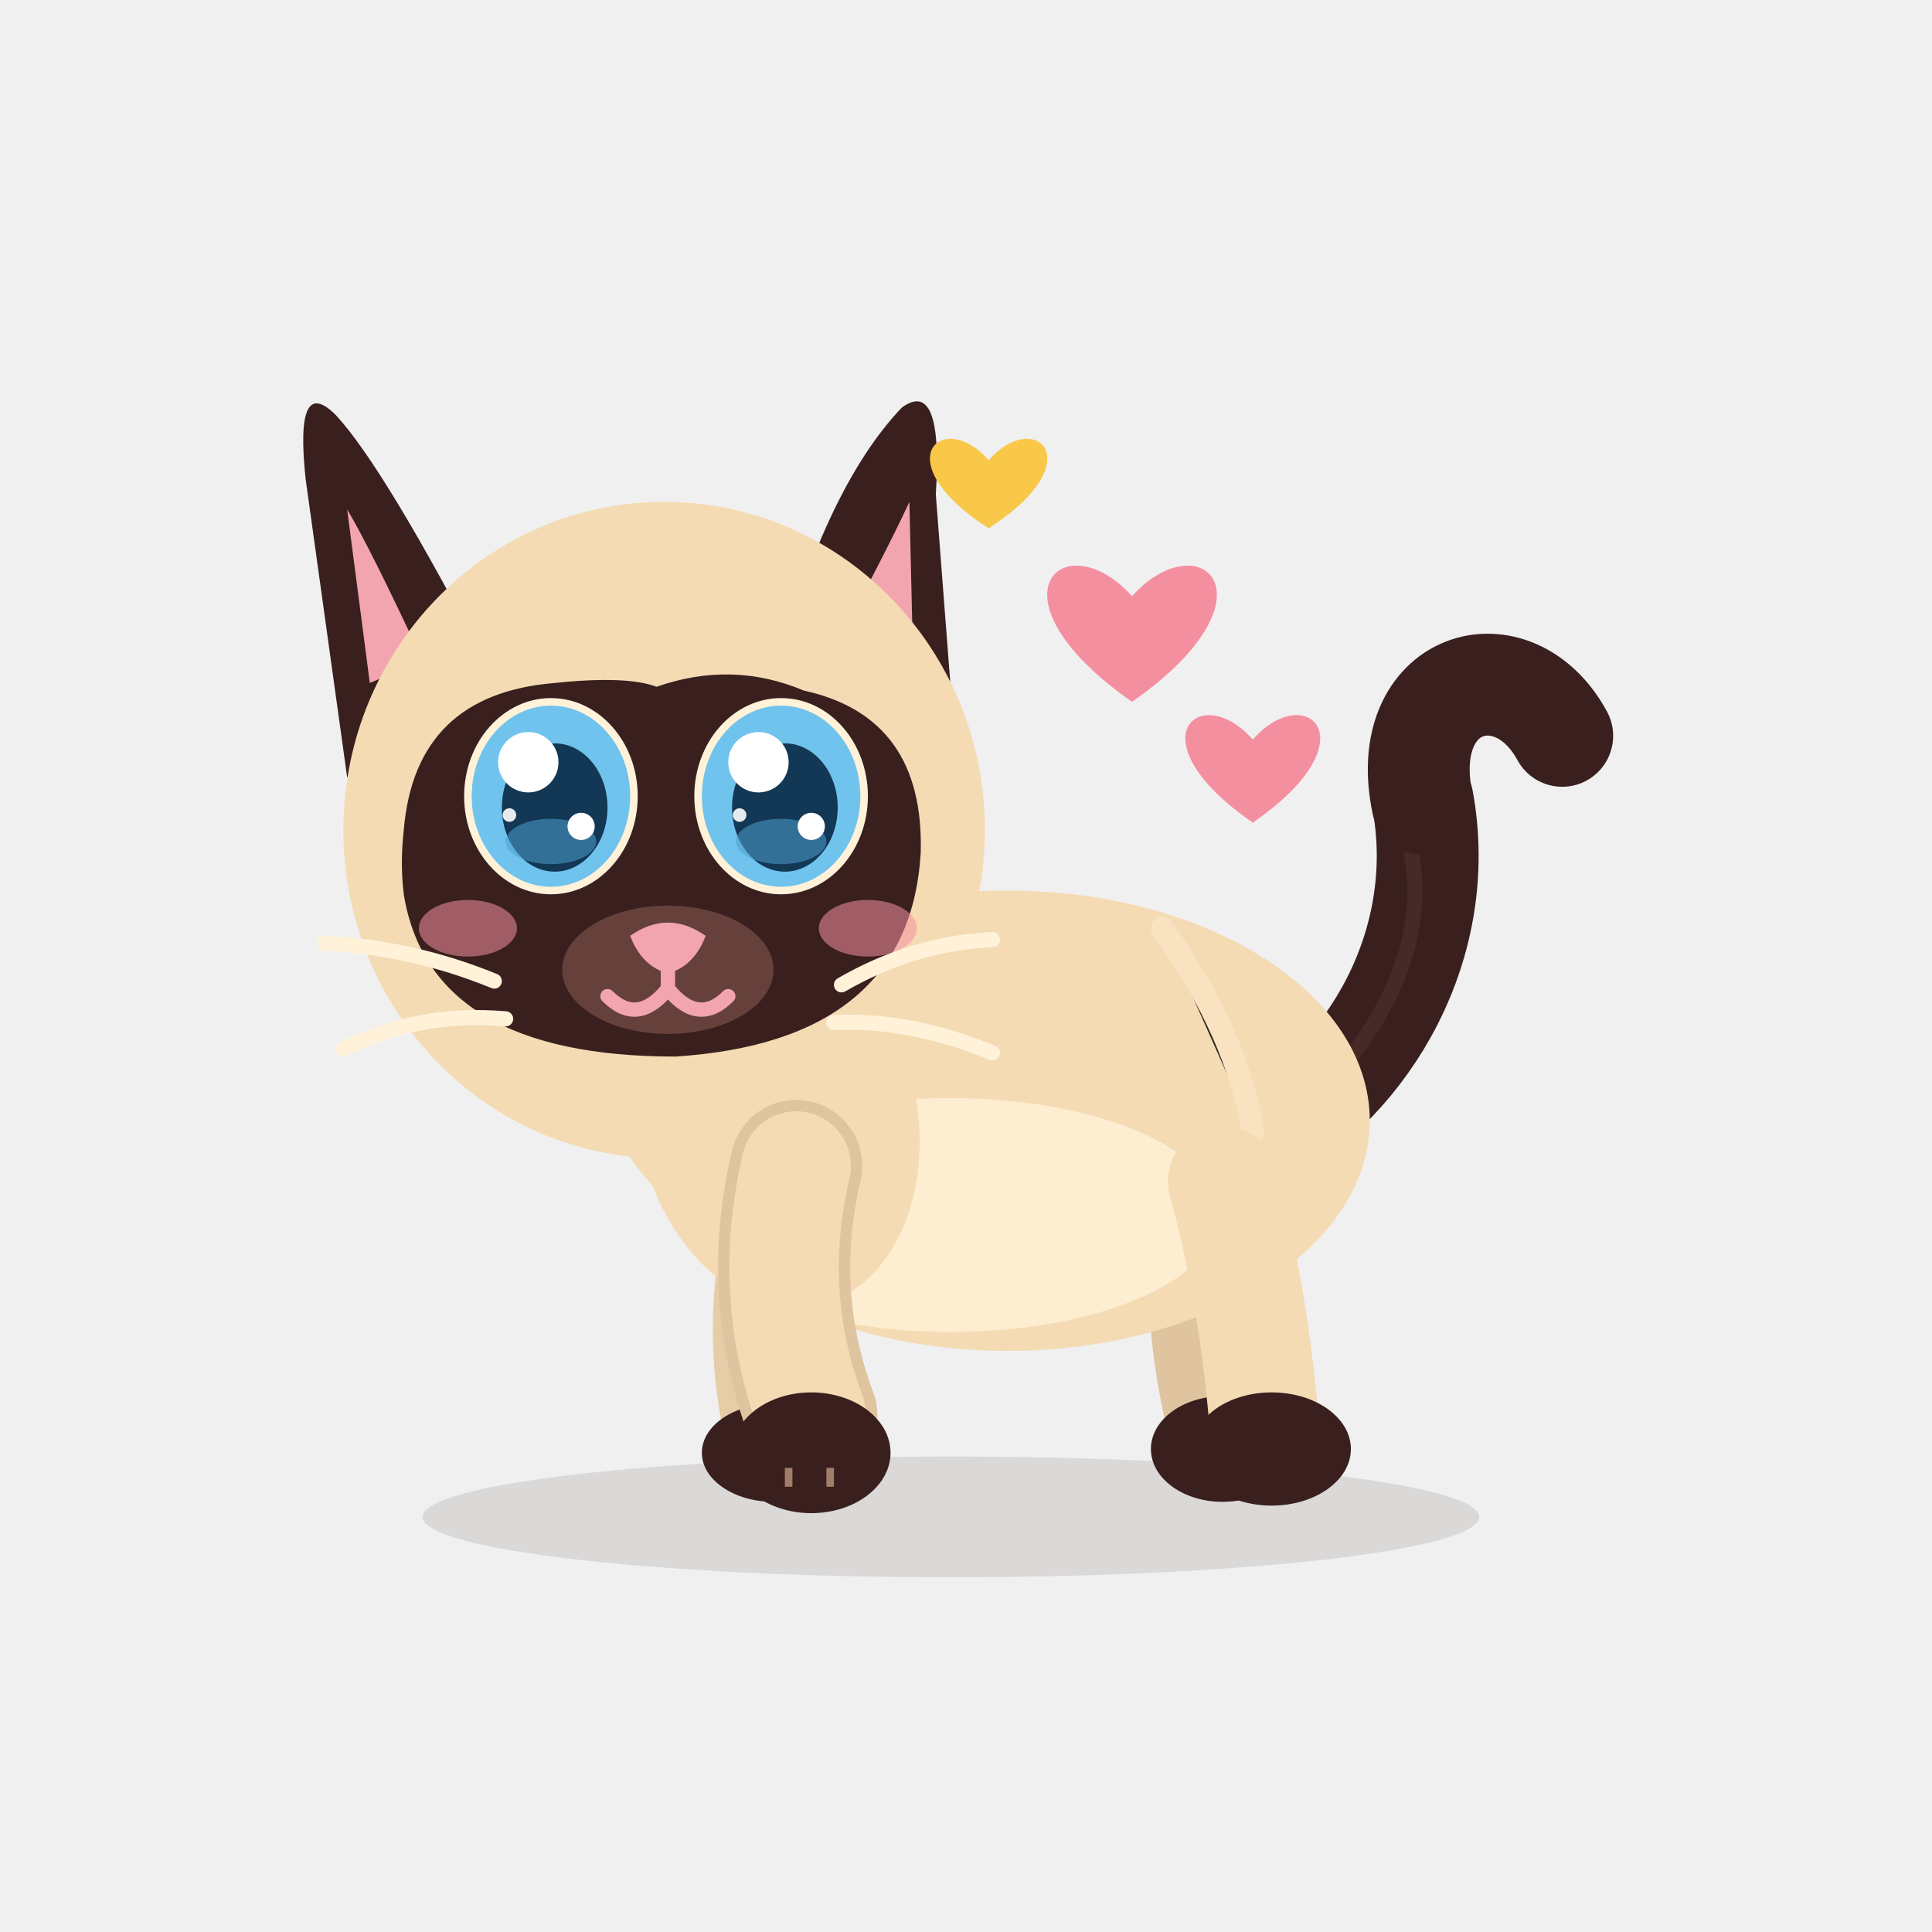
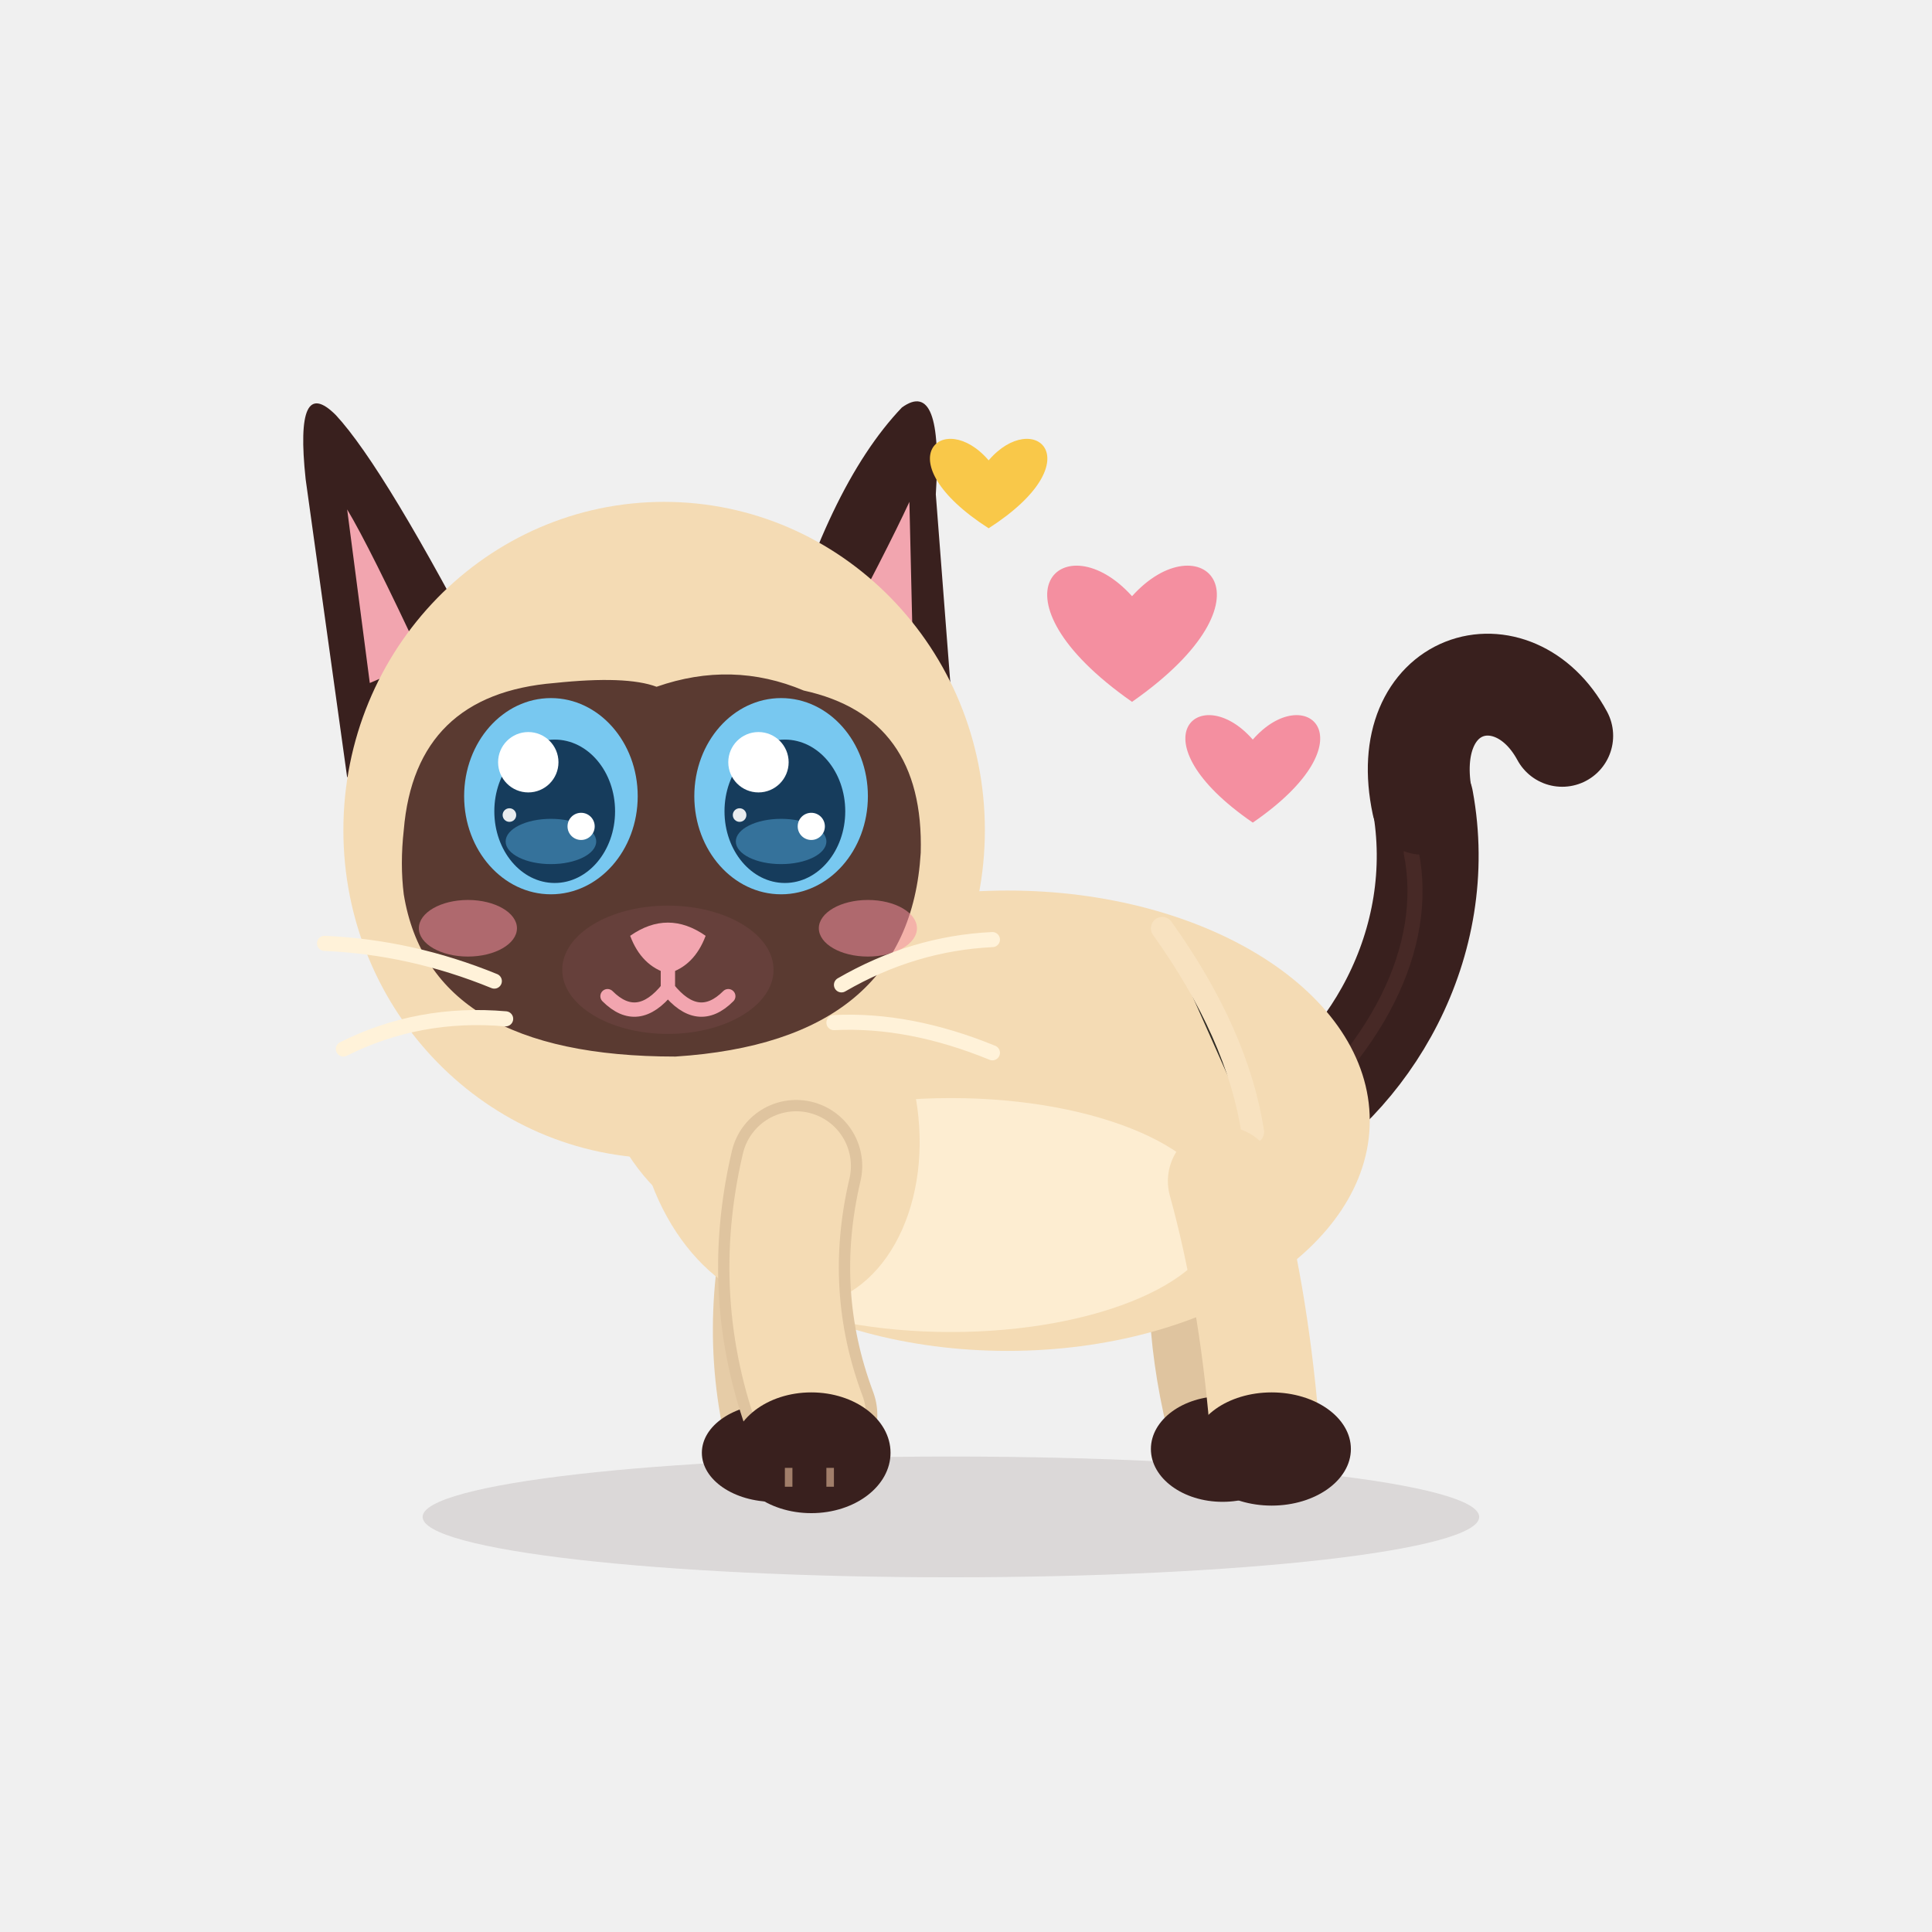
<svg xmlns="http://www.w3.org/2000/svg" viewBox="0 0 512 512" width="512" height="512" role="img" aria-label="Azami V4.4 · Caresse">
  <style>
*{animation-fill-mode:both}
#character{transform-box:view-box;transform-origin:255px 402px}#core{transform-box:view-box;transform-origin:268px 330px}#neck{transform-box:view-box;transform-origin:196px 300px}#head{transform-box:view-box;transform-origin:178px 290px}#ear-left{transform-box:view-box;transform-origin:112px 170px}#ear-right{transform-box:view-box;transform-origin:231px 170px}#tail{transform-box:view-box;transform-origin:339px 296px}#tail-tip{transform-box:view-box;transform-origin:377px 214px}#eye-l{transform-box:view-box;transform-origin:146px 211px}#eye-r{transform-box:view-box;transform-origin:207px 211px}#pupils-l{transform-box:view-box;transform-origin:146px 211px}#pupils-r{transform-box:view-box;transform-origin:207px 211px}#mouth-open{transform-box:view-box;transform-origin:177px 262px}#blush{transform-box:view-box;transform-origin:177px 245px}#front-near{transform-box:view-box;transform-origin:210px 312px}#front-far{transform-box:view-box;transform-origin:210px 312px}#whiskers{transform-box:view-box;transform-origin:177px 262px}
#head{animation:c-head 2.5s 1 both}
@keyframes c-head{0.0%{transform:translate(0px,0px) rotate(0deg) scale(1,1);animation-timing-function:cubic-bezier(.5,0,.75,0)}5.6%{transform:translate(0px,3px) rotate(-3deg) scale(1.02,0.97);animation-timing-function:cubic-bezier(.34,1.56,.64,1)}16.8%{transform:translate(7px,-4px) rotate(13deg) scale(0.97,1.03);animation-timing-function:cubic-bezier(.2,.8,.3,1)}24.8%{transform:translate(9px,-3px) rotate(15deg) scale(1.06,0.95);animation-timing-function:cubic-bezier(.45,0,.55,1)}36.0%{transform:translate(6px,-5px) rotate(11deg) scale(1.03,0.98);animation-timing-function:cubic-bezier(.45,0,.55,1)}48.0%{transform:translate(9px,-3px) rotate(15deg) scale(1.06,0.95);animation-timing-function:cubic-bezier(.45,0,.55,1)}60.0%{transform:translate(7px,-4px) rotate(12deg) scale(1.03,0.98);animation-timing-function:cubic-bezier(.45,0,.55,1)}74.0%{transform:translate(8px,-3px) rotate(14deg) scale(1.05,0.96);animation-timing-function:cubic-bezier(.5,0,.75,0)}82.0%{transform:translate(-1px,1px) rotate(-3deg) scale(0.98,1.02);animation-timing-function:cubic-bezier(.34,1.56,.64,1)}92.0%{transform:translate(0px,0px) rotate(1deg) scale(1,1);animation-timing-function:cubic-bezier(.2,.8,.3,1)}100.0%{transform:translate(0px,0px) rotate(0deg) scale(1,1);animation-timing-function:linear}}
#neck{animation:c-neck 2.5s 1 both}
@keyframes c-neck{0.0%{transform:translate(0px,0px) rotate(0deg) scale(1,1);animation-timing-function:cubic-bezier(.5,0,.75,0)}16.8%{transform:translate(4px,-3px) rotate(5deg) scale(1,1);animation-timing-function:cubic-bezier(.45,0,.55,1)}74.0%{transform:translate(4px,-3px) rotate(5deg) scale(1,1);animation-timing-function:cubic-bezier(.34,1.56,.64,1)}88.0%{transform:translate(0px,0px) rotate(0deg) scale(1,1);animation-timing-function:linear}100.0%{transform:translate(0px,0px) rotate(0deg) scale(1,1);animation-timing-function:linear}}
#core{animation:c-core 2.5s 1 both}
@keyframes c-core{0.0%{transform:translate(0px,0px) rotate(0deg) scale(1,1);animation-timing-function:cubic-bezier(.5,0,.75,0)}5.6%{transform:translate(0px,2px) rotate(0deg) scale(1.02,0.97);animation-timing-function:cubic-bezier(.34,1.56,.64,1)}20.0%{transform:translate(2px,-2px) rotate(2deg) scale(0.99,1.02);animation-timing-function:cubic-bezier(.45,0,.55,1)}74.0%{transform:translate(2px,-2px) rotate(2deg) scale(0.99,1.02);animation-timing-function:cubic-bezier(.34,1.56,.64,1)}88.0%{transform:translate(0px,0px) rotate(0deg) scale(1,1);animation-timing-function:linear}100.0%{transform:translate(0px,0px) rotate(0deg) scale(1,1);animation-timing-function:linear}}
#character{animation:c-purr 2.5s 1 both}
@keyframes c-purr{0.0%{transform:translate(0px,0px) rotate(0deg) scale(1,1);animation-timing-function:linear}24.0%{transform:translate(0px,0px) rotate(0deg) scale(1,1);animation-timing-function:linear}26.0%{transform:translate(0px,0px) rotate(0.9deg) scale(1,1);animation-timing-function:linear}28.0%{transform:translate(0px,0px) rotate(-0.9deg) scale(1,1);animation-timing-function:linear}30.0%{transform:translate(0px,0px) rotate(0.9deg) scale(1,1);animation-timing-function:linear}32.0%{transform:translate(0px,0px) rotate(-0.9deg) scale(1,1);animation-timing-function:linear}34.0%{transform:translate(0px,0px) rotate(0.9deg) scale(1,1);animation-timing-function:linear}36.0%{transform:translate(0px,0px) rotate(-0.9deg) scale(1,1);animation-timing-function:linear}38.0%{transform:translate(0px,0px) rotate(0.9deg) scale(1,1);animation-timing-function:linear}40.0%{transform:translate(0px,0px) rotate(-0.9deg) scale(1,1);animation-timing-function:linear}42.0%{transform:translate(0px,0px) rotate(0.9deg) scale(1,1);animation-timing-function:linear}44.0%{transform:translate(0px,0px) rotate(-0.9deg) scale(1,1);animation-timing-function:linear}46.0%{transform:translate(0px,0px) rotate(0.9deg) scale(1,1);animation-timing-function:linear}48.0%{transform:translate(0px,0px) rotate(-0.9deg) scale(1,1);animation-timing-function:linear}50.0%{transform:translate(0px,0px) rotate(0.9deg) scale(1,1);animation-timing-function:linear}52.0%{transform:translate(0px,0px) rotate(-0.9deg) scale(1,1);animation-timing-function:linear}54.0%{transform:translate(0px,0px) rotate(0.9deg) scale(1,1);animation-timing-function:linear}56.0%{transform:translate(0px,0px) rotate(-0.9deg) scale(1,1);animation-timing-function:linear}58.0%{transform:translate(0px,0px) rotate(0.9deg) scale(1,1);animation-timing-function:linear}60.0%{transform:translate(0px,0px) rotate(-0.9deg) scale(1,1);animation-timing-function:linear}62.0%{transform:translate(0px,0px) rotate(0.9deg) scale(1,1);animation-timing-function:linear}64.0%{transform:translate(0px,0px) rotate(-0.9deg) scale(1,1);animation-timing-function:linear}66.0%{transform:translate(0px,0px) rotate(0.9deg) scale(1,1);animation-timing-function:linear}68.0%{transform:translate(0px,0px) rotate(-0.9deg) scale(1,1);animation-timing-function:linear}70.0%{transform:translate(0px,0px) rotate(0.9deg) scale(1,1);animation-timing-function:linear}72.0%{transform:translate(0px,0px) rotate(-0.9deg) scale(1,1);animation-timing-function:linear}74.0%{transform:translate(0px,0px) rotate(0deg) scale(1,1);animation-timing-function:linear}100.0%{transform:translate(0px,0px) rotate(0deg) scale(1,1);animation-timing-function:linear}}
#eye-l{animation:c-eye 2.5s 1 both}
#eye-r{animation:c-eye 2.5s 1 both}
@keyframes c-eye{0.0%{transform:translate(0px,0px) rotate(0deg) scale(1,1);opacity:1;animation-timing-function:cubic-bezier(.5,0,.75,0)}4.8%{transform:translate(0px,0px) rotate(0deg) scale(1.03,0.35);opacity:1;animation-timing-function:steps(1,end)}5.6%{transform:translate(0px,0px) rotate(0deg) scale(1.03,0.1);opacity:0;animation-timing-function:linear}78.0%{transform:translate(0px,0px) rotate(0deg) scale(1.03,0.1);opacity:0;animation-timing-function:steps(1,end)}78.8%{transform:translate(0px,0px) rotate(0deg) scale(1.03,0.4);opacity:1;animation-timing-function:cubic-bezier(.34,1.56,.64,1)}83.6%{transform:translate(0px,0px) rotate(0deg) scale(1.06,1.06);opacity:1;animation-timing-function:cubic-bezier(.2,.8,.3,1)}100.0%{transform:translate(0px,0px) rotate(0deg) scale(1,1);opacity:1;animation-timing-function:linear}}
#eyes-happy{animation:c-happy 2.5s 1 both}
@keyframes c-happy{0.0%{opacity:0;animation-timing-function:steps(1,end)}5.6%{opacity:1;animation-timing-function:steps(1,end)}78.8%{opacity:0;animation-timing-function:steps(1,end)}100.0%{opacity:0;animation-timing-function:linear}}
#blush{animation:c-blush 2.5s 1 both}
@keyframes c-blush{0.0%{transform:translate(0px,0px) rotate(0deg) scale(1,1);animation-timing-function:cubic-bezier(.2,.8,.3,1)}20.0%{transform:scale(1.25);opacity:1;animation-timing-function:cubic-bezier(.45,0,.55,1)}76.0%{transform:scale(1.25);opacity:1;animation-timing-function:cubic-bezier(.2,.8,.3,1)}100.0%{transform:scale(1);opacity:1;animation-timing-function:linear}}
#ear-left{animation:c-earl 2.5s 1 both}
@keyframes c-earl{0.0%{transform:rotate(0deg);animation-timing-function:cubic-bezier(.5,0,.75,0)}16.0%{transform:rotate(-16deg);animation-timing-function:cubic-bezier(.45,0,.55,1)}74.0%{transform:rotate(-14deg);animation-timing-function:cubic-bezier(.5,0,.75,0)}80.0%{transform:rotate(6deg);animation-timing-function:cubic-bezier(.34,1.56,.64,1)}90.0%{transform:rotate(-2deg);animation-timing-function:cubic-bezier(.2,.8,.3,1)}100.0%{transform:rotate(0deg);animation-timing-function:linear}}
#ear-right{animation:c-earr 2.5s 1 both}
@keyframes c-earr{0.0%{transform:rotate(0deg);animation-timing-function:cubic-bezier(.5,0,.75,0)}16.0%{transform:rotate(16deg);animation-timing-function:cubic-bezier(.45,0,.55,1)}74.0%{transform:rotate(14deg);animation-timing-function:cubic-bezier(.5,0,.75,0)}80.0%{transform:rotate(-6deg);animation-timing-function:cubic-bezier(.34,1.56,.64,1)}90.0%{transform:rotate(2deg);animation-timing-function:cubic-bezier(.2,.8,.3,1)}100.0%{transform:rotate(0deg);animation-timing-function:linear}}
#tail{animation:c-tail 2.5s 1 both}
@keyframes c-tail{0.0%{transform:rotate(0deg);animation-timing-function:cubic-bezier(.5,0,.75,0)}18.0%{transform:rotate(-9deg);animation-timing-function:cubic-bezier(.45,0,.55,1)}76.0%{transform:rotate(-9deg);animation-timing-function:cubic-bezier(.34,1.56,.64,1)}92.0%{transform:rotate(2deg);animation-timing-function:cubic-bezier(.2,.8,.3,1)}100.0%{transform:rotate(0deg);animation-timing-function:linear}}
#tail-tip{animation:c-tip 2.5s 1 both}
@keyframes c-tip{0.0%{transform:rotate(0deg);animation-timing-function:linear}20.0%{transform:rotate(-6deg);animation-timing-function:linear}23.2%{transform:rotate(-12deg);animation-timing-function:cubic-bezier(.45,0,.55,1)}26.4%{transform:rotate(-2deg);animation-timing-function:cubic-bezier(.45,0,.55,1)}29.6%{transform:rotate(-12deg);animation-timing-function:cubic-bezier(.45,0,.55,1)}32.8%{transform:rotate(-2deg);animation-timing-function:cubic-bezier(.45,0,.55,1)}36.0%{transform:rotate(-12deg);animation-timing-function:cubic-bezier(.45,0,.55,1)}39.2%{transform:rotate(-2deg);animation-timing-function:cubic-bezier(.45,0,.55,1)}42.4%{transform:rotate(-12deg);animation-timing-function:cubic-bezier(.45,0,.55,1)}45.6%{transform:rotate(-2deg);animation-timing-function:cubic-bezier(.45,0,.55,1)}48.8%{transform:rotate(-12deg);animation-timing-function:cubic-bezier(.45,0,.55,1)}52.0%{transform:rotate(-2deg);animation-timing-function:cubic-bezier(.45,0,.55,1)}55.2%{transform:rotate(-12deg);animation-timing-function:cubic-bezier(.45,0,.55,1)}58.4%{transform:rotate(-2deg);animation-timing-function:cubic-bezier(.45,0,.55,1)}61.6%{transform:rotate(-12deg);animation-timing-function:cubic-bezier(.45,0,.55,1)}64.8%{transform:rotate(-2deg);animation-timing-function:cubic-bezier(.45,0,.55,1)}68.0%{transform:rotate(-12deg);animation-timing-function:cubic-bezier(.45,0,.55,1)}71.2%{transform:rotate(-2deg);animation-timing-function:cubic-bezier(.45,0,.55,1)}76.0%{transform:rotate(-8deg);animation-timing-function:cubic-bezier(.34,1.56,.64,1)}92.0%{transform:rotate(4deg);animation-timing-function:cubic-bezier(.2,.8,.3,1)}100.0%{transform:rotate(0deg);animation-timing-function:linear}}
#whiskers{animation:c-whisk 2.5s 1 both}
@keyframes c-whisk{0.0%{transform:translate(0px,0px) rotate(0deg) scale(1,1);animation-timing-function:cubic-bezier(.45,0,.55,1)}20.0%{transform:translate(0px,-1.5px) rotate(0deg) scale(1.05,1);animation-timing-function:cubic-bezier(.45,0,.55,1)}76.0%{transform:translate(0px,-1.5px) rotate(0deg) scale(1.05,1);animation-timing-function:cubic-bezier(.45,0,.55,1)}92.0%{transform:translate(0px,0px) rotate(0deg) scale(1,1);animation-timing-function:linear}100.0%{transform:translate(0px,0px) rotate(0deg) scale(1,1);animation-timing-function:linear}}
#h1{transform-box:view-box;transform-origin:300px 160px;animation:c-h1 2.5s 1 both}
@keyframes c-h1{0.0%{opacity:0;transform:translate(0,0) scale(.2);animation-timing-function:steps(1,end)}18.0%{opacity:0;transform:translate(0,0) scale(.2);animation-timing-function:cubic-bezier(.34,1.56,.64,1)}28.0%{opacity:1;transform:translate(4.0px,-14px) scale(1);animation-timing-function:cubic-bezier(.45,0,.55,1)}54.0%{opacity:0;transform:translate(8px,-46px) scale(.8);animation-timing-function:linear}100.0%{opacity:0;transform:translate(0,0) scale(.2);animation-timing-function:linear}}
#h2{transform-box:view-box;transform-origin:300px 160px;animation:c-h2 2.5s 1 both}
@keyframes c-h2{0.0%{opacity:0;transform:translate(0,0) scale(.2);animation-timing-function:steps(1,end)}32.0%{opacity:0;transform:translate(0,0) scale(.2);animation-timing-function:cubic-bezier(.34,1.56,.64,1)}42.0%{opacity:1;transform:translate(-3.0px,-14px) scale(1);animation-timing-function:cubic-bezier(.45,0,.55,1)}68.0%{opacity:0;transform:translate(-6px,-46px) scale(.8);animation-timing-function:linear}100.0%{opacity:0;transform:translate(0,0) scale(.2);animation-timing-function:linear}}
#h3{transform-box:view-box;transform-origin:300px 160px;animation:c-h3 2.5s 1 both}
@keyframes c-h3{0.0%{opacity:0;transform:translate(0,0) scale(.2);animation-timing-function:steps(1,end)}46.0%{opacity:0;transform:translate(0,0) scale(.2);animation-timing-function:cubic-bezier(.34,1.56,.64,1)}56.0%{opacity:1;transform:translate(5.0px,-14px) scale(1);animation-timing-function:cubic-bezier(.45,0,.55,1)}82.0%{opacity:0;transform:translate(10px,-46px) scale(.8);animation-timing-function:linear}100.0%{opacity:0;transform:translate(0,0) scale(.2);animation-timing-function:linear}}
@media(prefers-reduced-motion:reduce){*{animation:none!important}}
</style>
  <g id="ground-shadow">
    <ellipse cx="252" cy="402" rx="140" ry="16" fill="#39201E" opacity=".12" />
  </g>
  <g id="character">
    <g id="tail">
      <path d="M334 302 C363 286 384 250 377 212" stroke="#39201E" stroke-width="27" stroke-linecap="round" fill="none" />
      <path d="M336 302 C365 279 379 251 374 226" stroke="#6B403A" stroke-width="4" stroke-linecap="round" fill="none" opacity=".28" />
      <g id="tail-tip">
        <path d="M377 213 C370 180 401 171 414 195" stroke="#39201E" stroke-width="27" stroke-linecap="round" fill="none" />
      </g>
    </g>
    <g id="back-far">
      <path d="M320 313 Q314 343 322 376" stroke="#DFC49F" stroke-width="26" fill="none" stroke-linecap="round" />
      <ellipse cx="324" cy="384" rx="19" ry="14" fill="#39201E" />
    </g>
    <g id="front-far">
      <path d="M210 309 Q198 344 205 377" stroke="#E6CCA7" stroke-width="27" fill="none" stroke-linecap="round" />
      <ellipse cx="205" cy="385" rx="19" ry="13" fill="#39201E" />
    </g>
    <g id="core">
      <ellipse cx="267" cy="297" rx="96" ry="61" fill="#F4DBB4" />
      <ellipse cx="252" cy="322" rx="71" ry="31" fill="#FFF2D9" opacity=".78" />
      <ellipse cx="206" cy="296" rx="37" ry="51" transform="rotate(-12 206 296)" fill="#F4DBB4" />
      <path d="M308 246 Q328 274 332 300" stroke="#F9E4C3" stroke-width="6" opacity=".8" stroke-linecap="round" />
    </g>
    <g id="back-near">
      <path d="M324 313 Q332 342 335 377" stroke="#F4DBB4" stroke-width="29" fill="none" stroke-linecap="round" />
      <ellipse cx="337" cy="384" rx="21" ry="15" fill="#39201E" />
    </g>
    <g id="neck">
      <ellipse cx="196" cy="276" rx="39" ry="51" transform="rotate(-10 196 276)" fill="#F4DBB4" />
    </g>
    <g id="head">
      <g id="ear-left">
        <path d="M130 178 Q102 124 89 110 Q78 99 81 127 L92 206Z" fill="#39201E" />
        <path d="M112 175 Q98 145 92 135 L98 181Z" fill="#F2A5AF" />
      </g>
      <g id="ear-right">
        <path d="M206 177 Q219 129 239 108 Q250 100 248 131 L253 196Z" fill="#39201E" />
        <path d="M220 174 Q235 146 241 133 L242 176Z" fill="#F2A5AF" />
      </g>
      <ellipse cx="176" cy="220" rx="85" ry="87" fill="#F4DBB4" />
-       <path d="M107 220 Q110 184 147 181 Q166 179 174 182 Q194 175 213 183 Q245 190 244 226 Q241 276 179 280 Q114 280 107 237 Q106 229 107 220Z" fill="#39201E" />
+       <path d="M107 220 Q110 184 147 181 Q166 179 174 182 Q194 175 213 183 Q245 190 244 226 Q241 276 179 280 Q114 280 107 237 Q106 229 107 220Z" fill="#5A3A31" />
      <g id="blush">
        <ellipse cx="124" cy="246" rx="13" ry="7.5" fill="#F48FA0" opacity=".55" />
        <ellipse cx="230" cy="246" rx="13" ry="7.5" fill="#F48FA0" opacity=".55" />
      </g>
      <g id="eye-l" class="eye">
        <g transform="translate(146 211)">
-           <ellipse rx="23" ry="26" fill="#FFF2D9" />
          <g id="pupils-l">
-             <ellipse rx="21" ry="24" fill="#70C3ED" />
-             <ellipse cx="1" cy="3" rx="14" ry="17" fill="#123855" />
+             <ellipse rx="23" ry="26" fill="#78C8F0" />
+             <ellipse cx="1" cy="4" rx="16" ry="19" fill="#163C5C" />
            <ellipse cx="0" cy="12" rx="12" ry="6" fill="#4E9FCF" opacity=".55" />
            <circle cx="-6" cy="-9" r="8" fill="#FFFFFF" />
            <circle cx="8" cy="8" r="3.6" fill="#FFFFFF" />
            <circle cx="-11" cy="5" r="1.8" fill="#FFFFFF" opacity=".9" />
          </g>
        </g>
      </g>
      <g id="eye-r" class="eye">
        <g transform="translate(207 211)">
-           <ellipse rx="23" ry="26" fill="#FFF2D9" />
          <g id="pupils-r">
-             <ellipse rx="21" ry="24" fill="#70C3ED" />
-             <ellipse cx="1" cy="3" rx="14" ry="17" fill="#123855" />
+             <ellipse rx="23" ry="26" fill="#78C8F0" />
+             <ellipse cx="1" cy="4" rx="16" ry="19" fill="#163C5C" />
            <ellipse cx="0" cy="12" rx="12" ry="6" fill="#4E9FCF" opacity=".55" />
            <circle cx="-6" cy="-9" r="8" fill="#FFFFFF" />
            <circle cx="8" cy="8" r="3.6" fill="#FFFFFF" />
            <circle cx="-11" cy="5" r="1.8" fill="#FFFFFF" opacity=".9" />
          </g>
        </g>
      </g>
      <g id="eyes-blink" opacity="0">
        <path d="M126 213 Q146 219 166 213 M187 213 Q207 219 228 213" stroke="#FFF2D9" stroke-width="7" stroke-linecap="round" fill="none" />
      </g>
      <g id="eyes-happy" opacity="0">
        <path d="M127 218 Q146 194 165 218 M188 218 Q207 194 226 218" stroke="#FFF2D9" stroke-width="7.5" stroke-linecap="round" fill="none" />
      </g>
      <ellipse cx="177" cy="257" rx="28" ry="17" fill="#66403B" />
      <path d="M167 248 Q177 241 187 248 Q184 256 177 258 Q170 256 167 248Z" fill="#F2A5AF" />
      <g id="mouth-smile" stroke="#F2A5AF" stroke-width="3.8" stroke-linecap="round" fill="none">
        <path d="M177 257 V262 M177 262 Q169 272 161 264 M177 262 Q185 272 193 264" />
      </g>
      <g id="mouth-open" opacity="0">
        <ellipse cx="177" cy="268" rx="11" ry="13" fill="#8F4357" />
        <path d="M170 274 Q177 266 184 274 Q177 281 170 274Z" fill="#F6A2B0" />
      </g>
      <g id="whiskers" stroke="#FFF2D9" stroke-width="4" stroke-linecap="round" fill="none">
        <path d="M131 260 Q109 251 86 250 M134 270 Q111 268 91 278 M223 261 Q242 250 263 249 M221 271 Q241 270 263 279" />
      </g>
    </g>
    <g id="front-near">
      <path d="M211 309 Q203 343 215 375" stroke="#DFC49F" stroke-width="35" fill="none" stroke-linecap="round" />
      <path d="M211 309 Q203 343 215 375" stroke="#F4DBB4" stroke-width="29" fill="none" stroke-linecap="round" />
      <ellipse cx="215" cy="385" rx="21" ry="16" fill="#39201E" />
      <path d="M209 389 L209 394 M220 389 L220 394" stroke="#F2C8A5" stroke-width="2" opacity=".56" />
    </g>
  </g>
  <g id="hearts">
    <g id="h1">
      <path d="M0 8 C-18 -12 -40 8 0 36 C40 8 18 -12 0 8Z" fill="#F48FA0" transform="translate(300 150)" />
    </g>
    <g id="h2">
      <path d="M0 6 C-12 -8 -28 6 0 24 C28 6 12 -8 0 6Z" fill="#F9C849" transform="translate(262 116)" />
    </g>
    <g id="h3">
      <path d="M0 6 C-14 -10 -32 6 0 28 C32 6 14 -10 0 6Z" fill="#F48FA0" transform="translate(332 190)" />
    </g>
  </g>
</svg>
